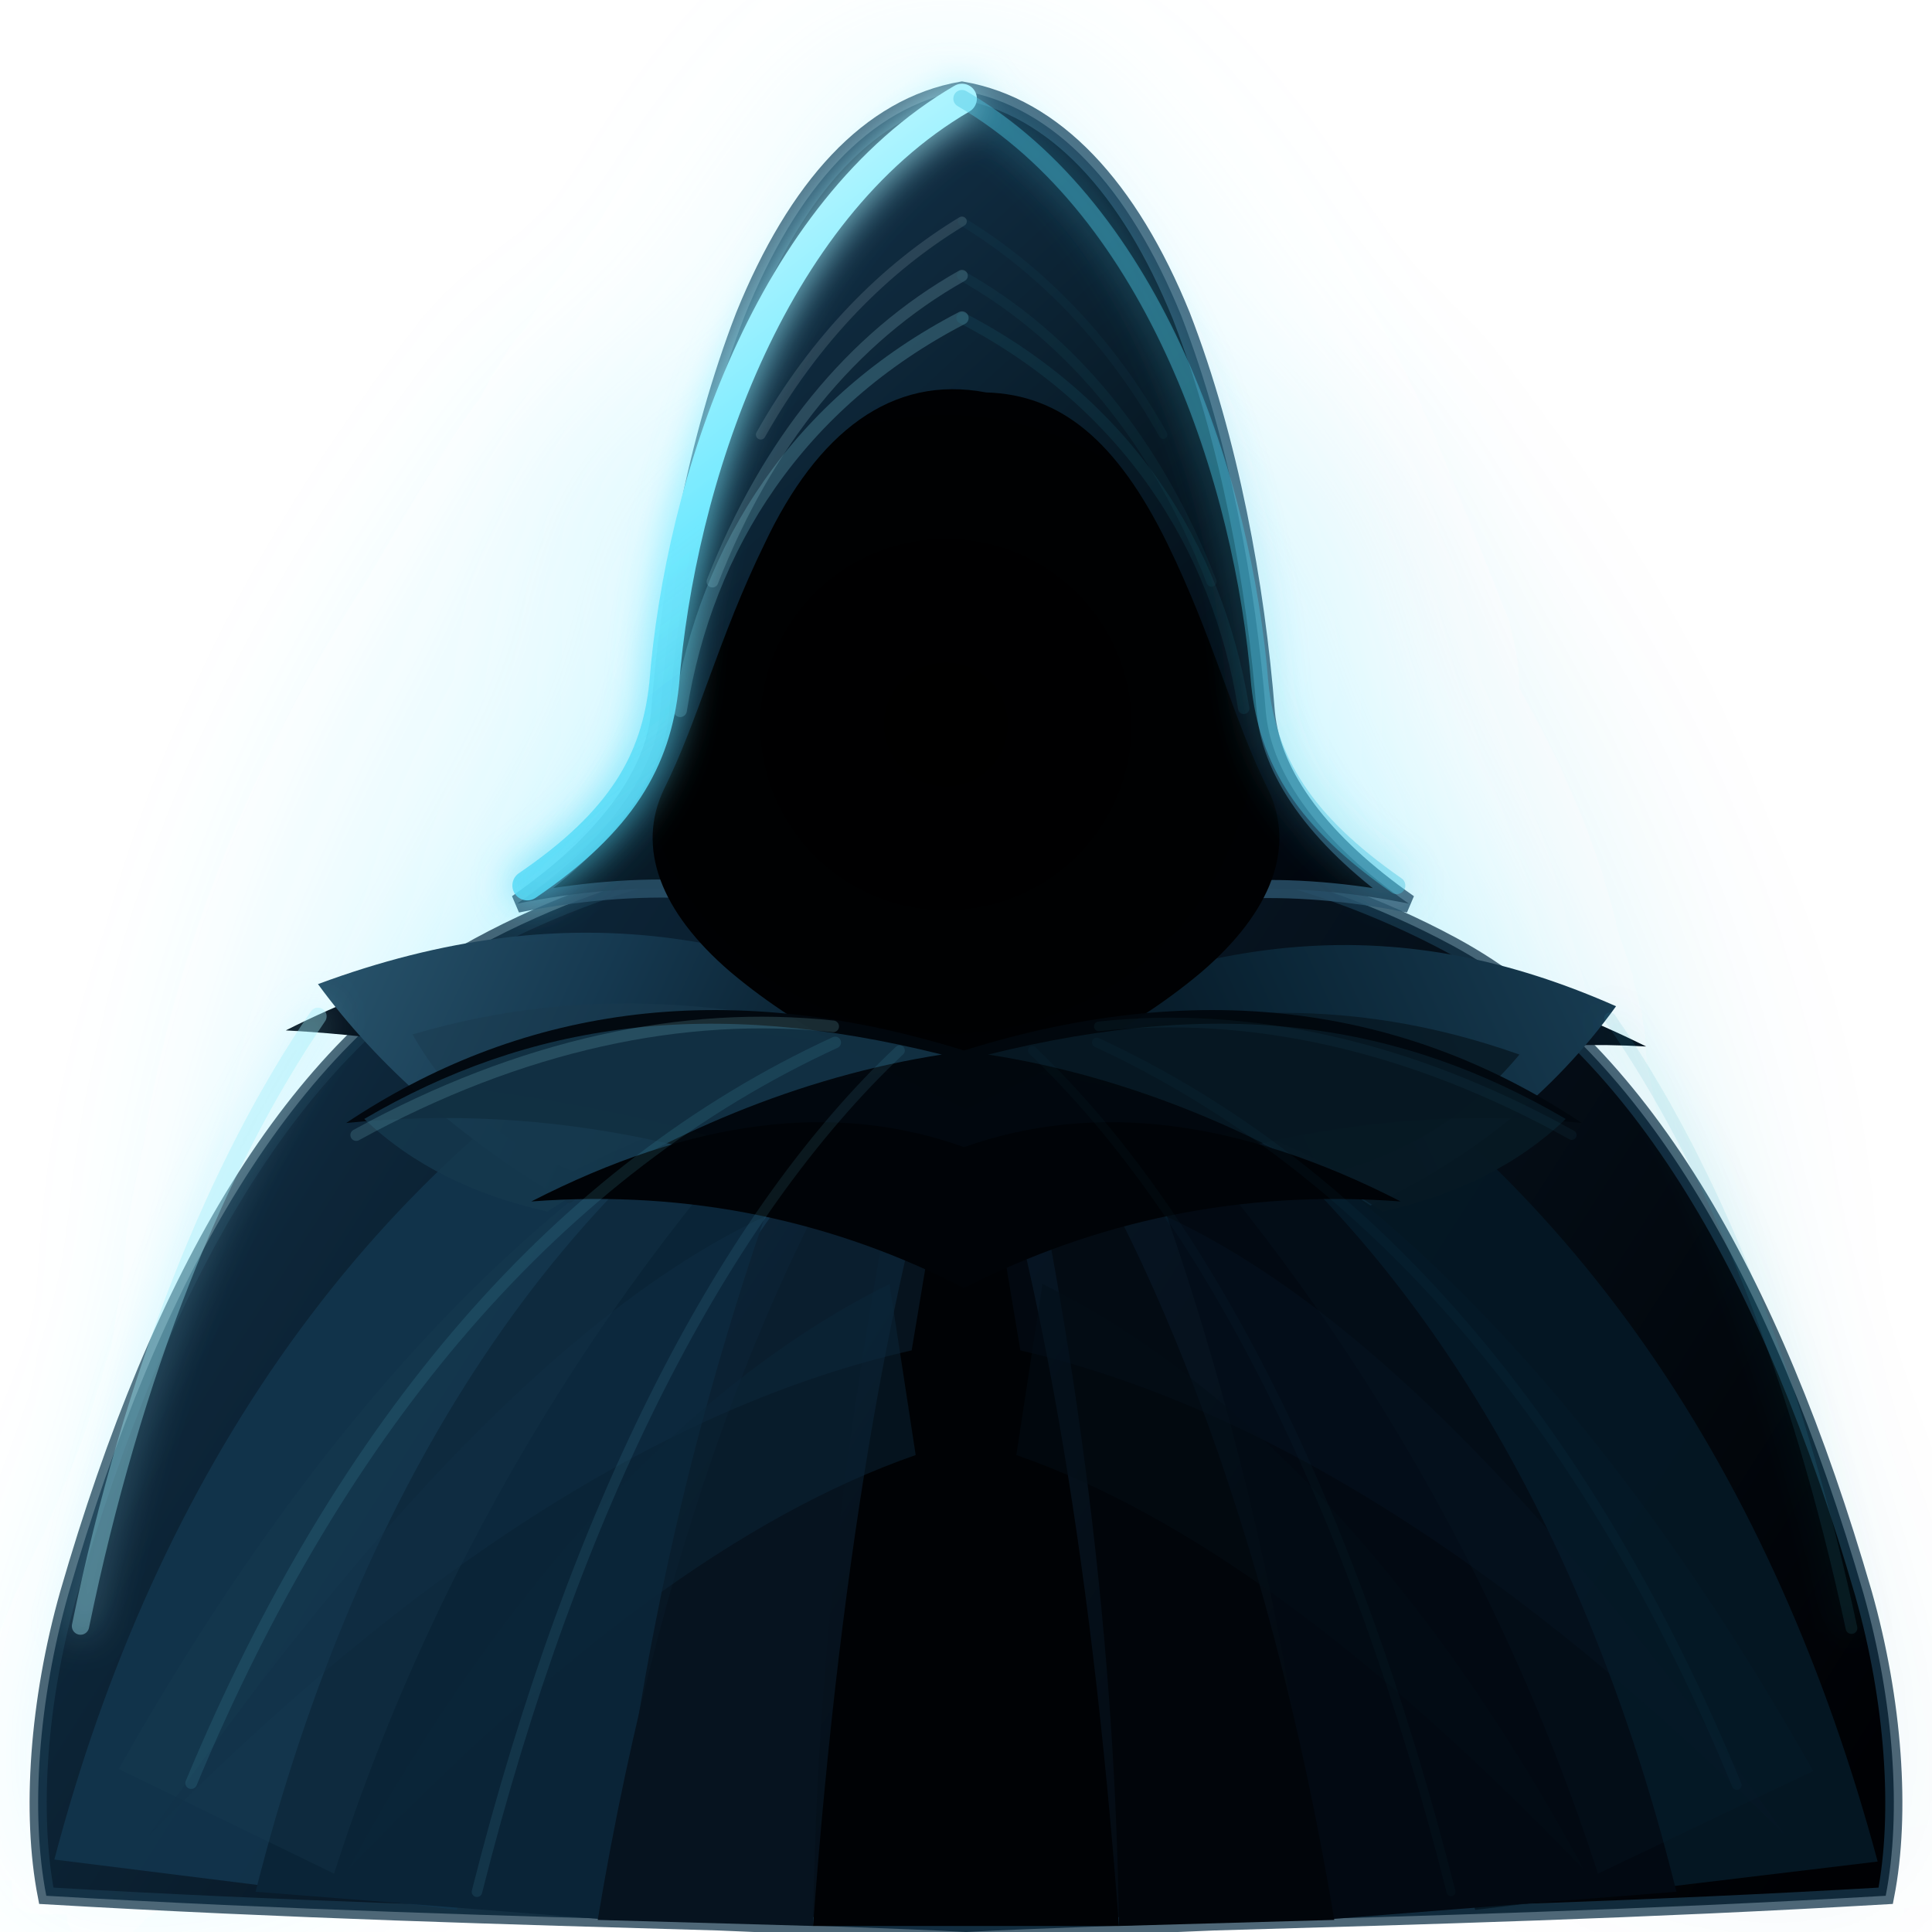
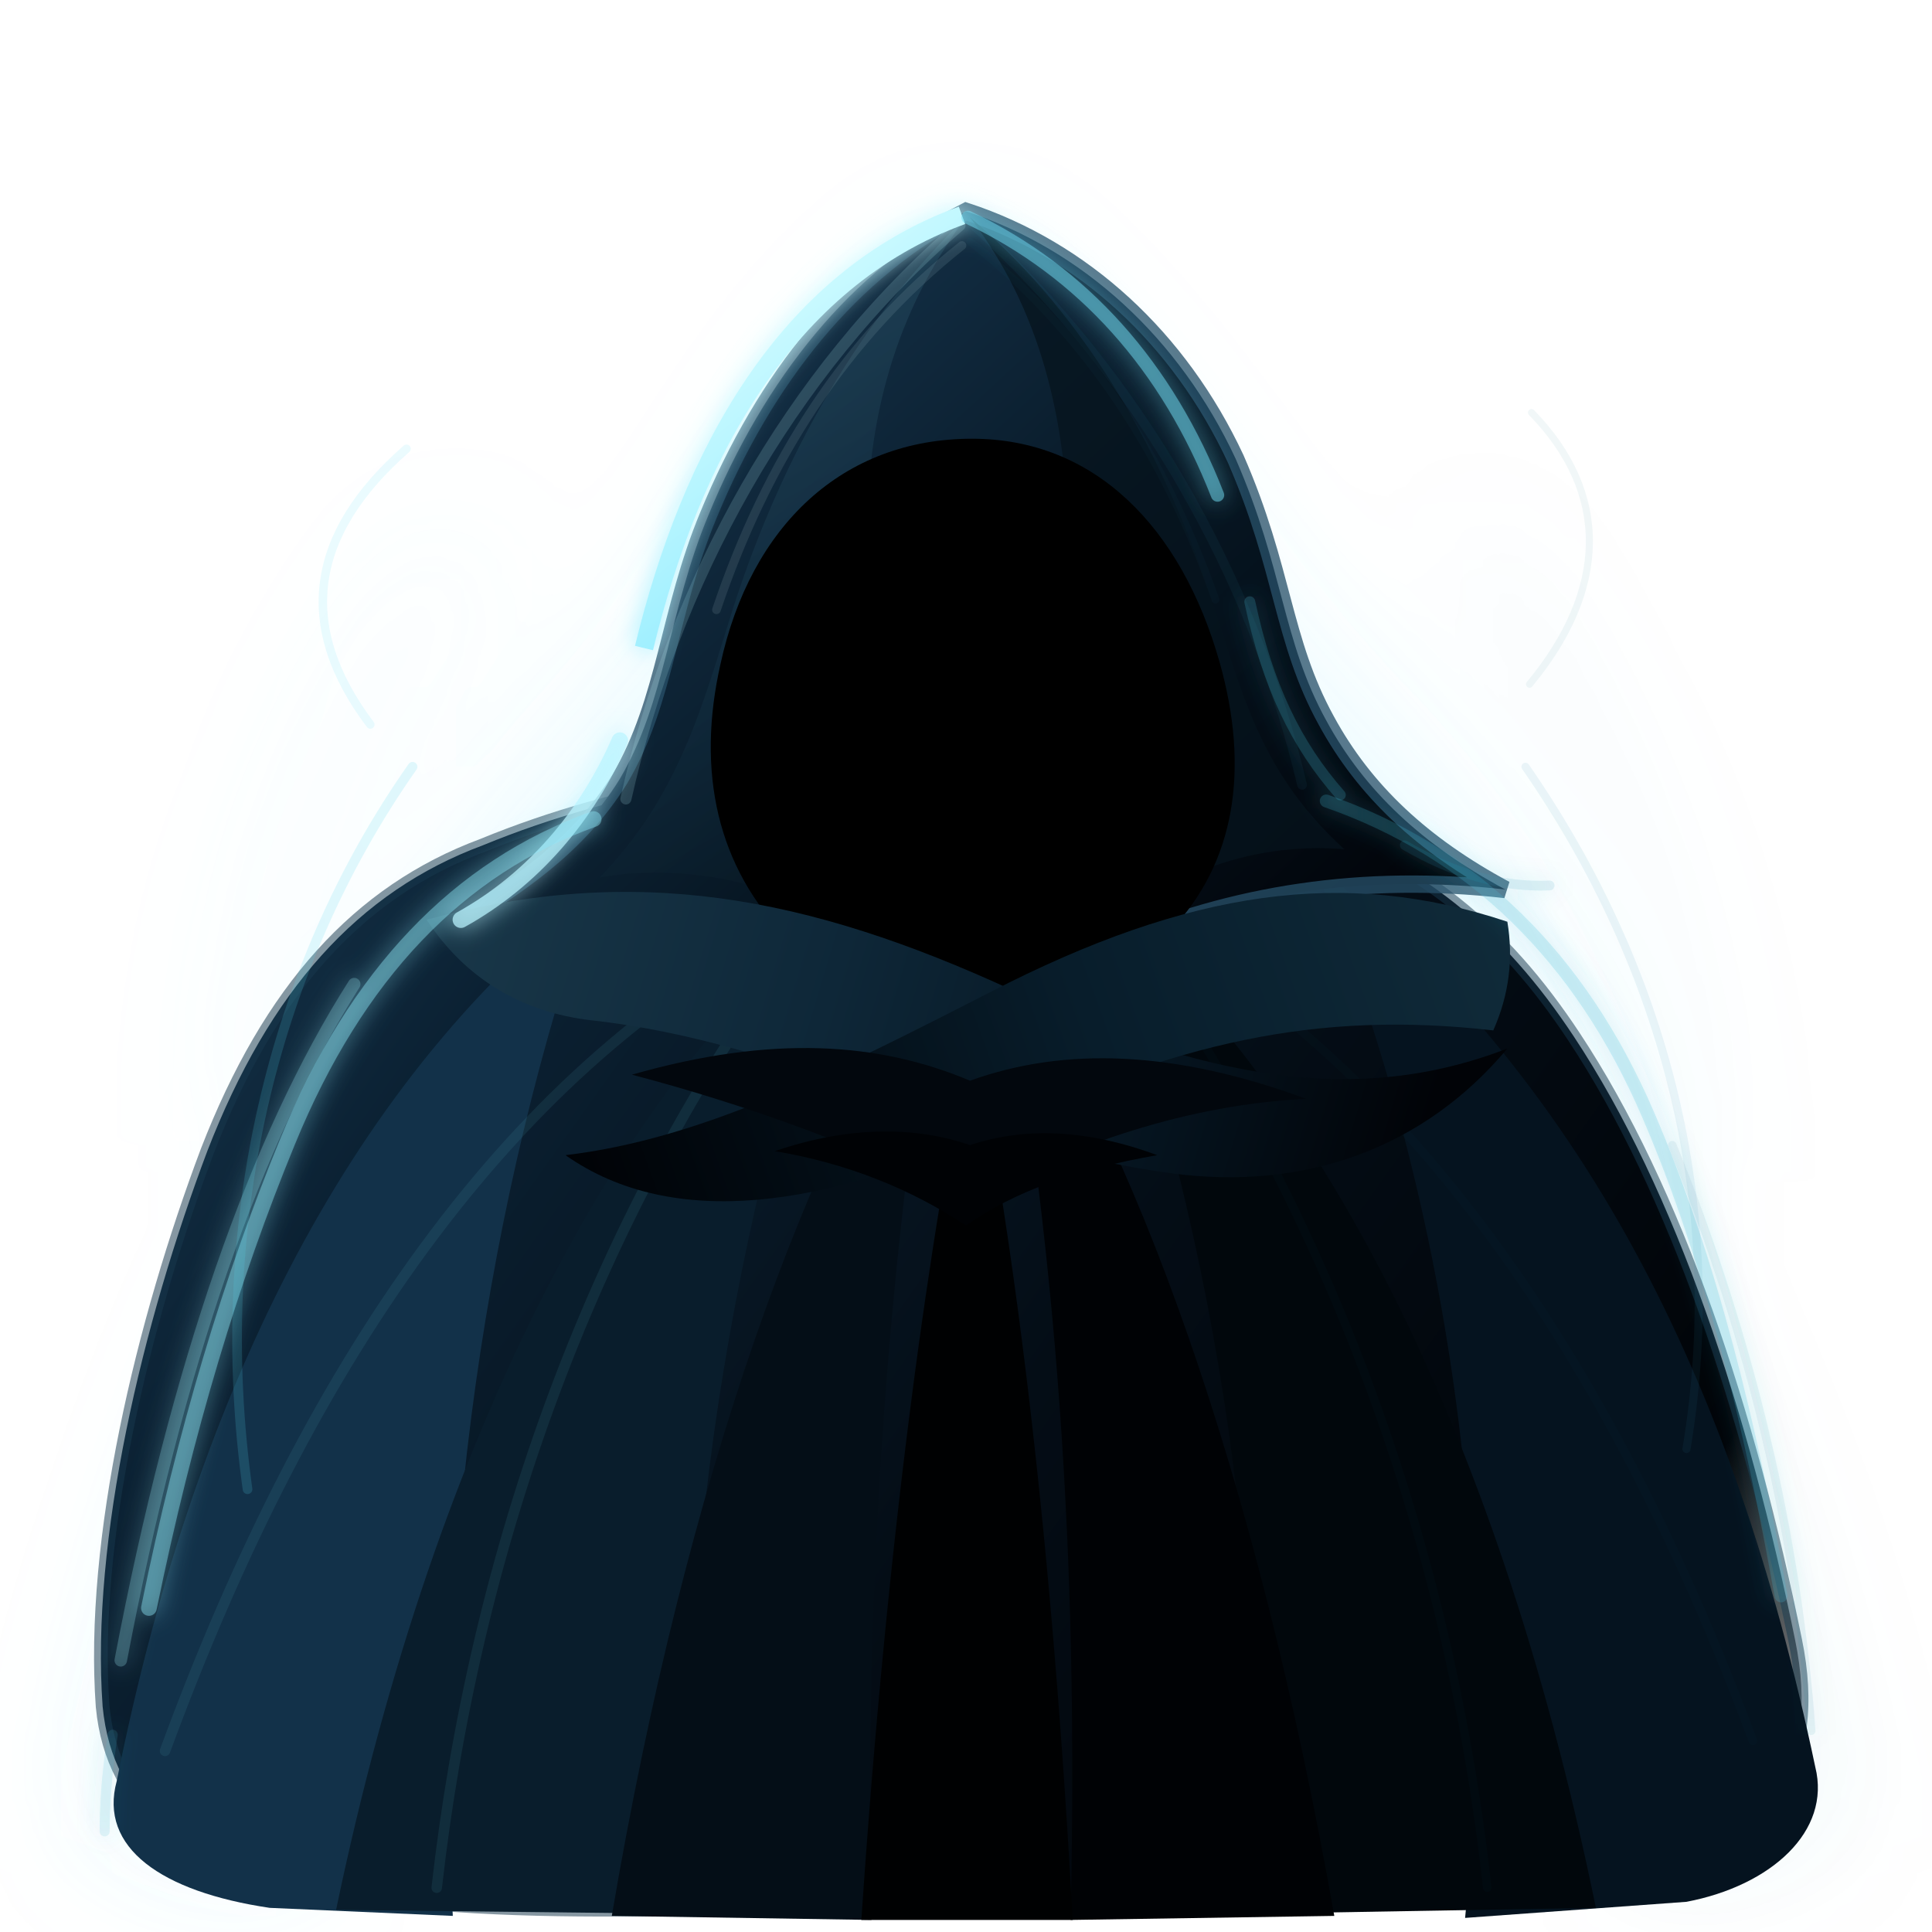
- <svg xmlns="http://www.w3.org/2000/svg" viewBox="0 0 96 96" role="img" aria-labelledby="brand-title brand-description" data-brand-vector-source="reference-derived-contours-v8">
+ <svg xmlns="http://www.w3.org/2000/svg" viewBox="0 0 96 96" role="img" aria-labelledby="brand-title brand-description" data-brand-vector-source="reference-derived-contours-v8-2">
  <defs>
-     <linearGradient id="cloak" x1="5" y1="43" x2="88" y2="96" gradientUnits="userSpaceOnUse">
-       <stop stop-color="#183b55" />
-       <stop offset=".18" stop-color="#0d2639" />
-       <stop offset=".5" stop-color="#06131f" />
-       <stop offset=".82" stop-color="#02070d" />
+     <linearGradient id="cloak" x1="10" y1="40" x2="86" y2="94" gradientUnits="userSpaceOnUse">
+       <stop stop-color="#17364d" />
+       <stop offset=".18" stop-color="#0b2133" />
+       <stop offset=".54" stop-color="#040d16" />
+       <stop offset=".86" stop-color="#010408" />
+       <stop offset="1" stop-color="#000103" stop-opacity=".38" />
+     </linearGradient>
+     <linearGradient id="hood" x1="31" y1="12" x2="66" y2="50" gradientUnits="userSpaceOnUse">
+       <stop stop-color="#21475f" />
+       <stop offset=".22" stop-color="#112b40" />
+       <stop offset=".58" stop-color="#061521" />
+       <stop offset="1" stop-color="#010308" />
+     </linearGradient>
+     <linearGradient id="hoodLeft" x1="29" y1="15" x2="48" y2="48" gradientUnits="userSpaceOnUse">
+       <stop stop-color="#2b5369" />
+       <stop offset=".55" stop-color="#102b3d" />
+       <stop offset="1" stop-color="#040b12" />
+     </linearGradient>
+     <linearGradient id="cowlA" x1="20" y1="44" x2="70" y2="59" gradientUnits="userSpaceOnUse">
+       <stop stop-color="#1a394b" />
+       <stop offset=".42" stop-color="#0e2738" />
+       <stop offset=".76" stop-color="#05131e" />
+       <stop offset="1" stop-color="#010307" />
+     </linearGradient>
+     <linearGradient id="cowlB" x1="75" y1="44" x2="28" y2="61" gradientUnits="userSpaceOnUse">
+       <stop stop-color="#102b3a" />
+       <stop offset=".44" stop-color="#081d2b" />
+       <stop offset=".8" stop-color="#020a11" />
      <stop offset="1" stop-color="#000104" />
    </linearGradient>
-     <linearGradient id="hood" x1="27" y1="4" x2="69" y2="50" gradientUnits="userSpaceOnUse">
-       <stop stop-color="#224a63" />
-       <stop offset=".23" stop-color="#112e44" />
-       <stop offset=".54" stop-color="#071925" />
-       <stop offset=".8" stop-color="#020912" />
-       <stop offset="1" stop-color="#000207" />
+     <linearGradient id="rim" x1="29" y1="11" x2="78" y2="72" gradientUnits="userSpaceOnUse">
+       <stop stop-color="#f6ffff" />
+       <stop offset=".13" stop-color="#c8f9ff" />
+       <stop offset=".37" stop-color="#6fe4ff" />
+       <stop offset=".68" stop-color="#2fc0e3" stop-opacity=".58" />
+       <stop offset="1" stop-color="#11627b" stop-opacity="0" />
    </linearGradient>
-     <linearGradient id="cowlL" x1="17" y1="46" x2="51" y2="62" gradientUnits="userSpaceOnUse">
-       <stop stop-color="#28536b" />
-       <stop offset=".35" stop-color="#15384f" />
-       <stop offset=".72" stop-color="#071a27" />
-       <stop offset="1" stop-color="#01050a" />
-     </linearGradient>
-     <linearGradient id="cowlR" x1="79" y1="46" x2="45" y2="62" gradientUnits="userSpaceOnUse">
-       <stop stop-color="#183c52" />
-       <stop offset=".4" stop-color="#0b2637" />
-       <stop offset=".75" stop-color="#04121d" />
-       <stop offset="1" stop-color="#000207" />
-     </linearGradient>
-     <linearGradient id="rim" x1="25" y1="4" x2="72" y2="66" gradientUnits="userSpaceOnUse">
-       <stop stop-color="#f7ffff" />
-       <stop offset=".1" stop-color="#d2fbff" />
-       <stop offset=".3" stop-color="#72e9ff" />
-       <stop offset=".6" stop-color="#2fc5eb" stop-opacity=".65" />
-       <stop offset="1" stop-color="#0f7b9e" stop-opacity="0" />
-     </linearGradient>
-     <radialGradient id="void" cx="0" cy="0" r="1" gradientTransform="translate(47 36) rotate(90) scale(21 21)" gradientUnits="userSpaceOnUse">
-       <stop stop-color="#000" />
-       <stop offset=".88" stop-color="#000103" />
-       <stop offset="1" stop-color="#02060a" />
-     </radialGradient>
-     <filter id="aura-blur" x="-100%" y="-100%" width="300%" height="300%">
-       <feGaussianBlur stdDeviation="4.2" />
+     <filter id="aura" x="-80%" y="-80%" width="260%" height="260%">
+       <feGaussianBlur stdDeviation="3.1" />
    </filter>
-     <filter id="rim-glow" x="-100%" y="-100%" width="300%" height="300%">
-       <feGaussianBlur stdDeviation=".95" result="b" />
+     <filter id="glow" x="-120%" y="-120%" width="340%" height="340%">
+       <feGaussianBlur stdDeviation=".58" result="b" />
      <feMerge>
        <feMergeNode in="b" />
        <feMergeNode in="SourceGraphic" />
      </feMerge>
    </filter>
  </defs>
-   <g filter="url(#aura-blur)">
-     <path d="M21 75C16 56 24 35 38 20C43 15 45 9 47 4C50 10 53 15 58 20C73 35 80 56 75 75C67 60 57 53 47 50C37 53 28 61 21 75Z" fill="#7be8ff" fill-opacity=".22" />
-     <path d="M3 93C5 71 18 50 36 41C25 57 19 74 17 91Z" fill="#2ed8ff" fill-opacity=".16" />
-     <path d="M93 93C91 70 79 51 61 42C72 58 78 74 79 91Z" fill="#118bac" fill-opacity=".09" />
-     <path d="M9 89C11 63 20 44 34 32C41 25 44 13 47 6C52 14 55 26 62 33C77 45 86 65 87 90C76 74 64 63 54 58C50 56 48 55 47 54C45 56 43 57 40 59C31 64 20 75 9 89Z" fill="#2ed8ff" fill-opacity=".12" />
-     <path d="M31 31C34 17 40 8 47 3C55 8 62 17 66 32" fill="none" stroke="#8aeaff" stroke-opacity=".26" stroke-width="2.8" stroke-linecap="round" />
-     <path d="M15 82C8 62 15 39 31 20" fill="none" stroke="#53ddfb" stroke-opacity=".24" stroke-width="3" stroke-linecap="round" />
-     <path d="M81 81C88 61 81 39 65 21" fill="none" stroke="#1b9fc2" stroke-opacity=".15" stroke-width="2.4" stroke-linecap="round" />
-     <path d="M3 92C11 70 23 54 39 46" fill="none" stroke="#7ce7fb" stroke-opacity=".18" stroke-width="2.8" stroke-linecap="round" />
-     <path d="M93 92C85 70 73 54 57 46" fill="none" stroke="#1686a4" stroke-opacity=".1" stroke-width="2" stroke-linecap="round" />
+   <g filter="url(#aura)" opacity=".72">
+     <path d="M17 86C11 66 18 47 30 34C37 26 39 18 48 12C57 19 60 27 68 35C80 48 85 66 78 87C68 69 58 58 48 54C38 58 28 70 17 86Z" fill="#55dfff" fill-opacity=".15" />
+     <path d="M4 91C8 69 17 51 31 39C20 58 16 76 15 95Z" fill="#49d5f2" fill-opacity=".13" />
+     <path d="M92 91C88 70 79 51 65 39C76 59 80 78 81 95Z" fill="#1d9bb8" fill-opacity=".075" />
+     <path d="M23 28C16 36 13 46 13 56" fill="none" stroke="#72e6ff" stroke-opacity=".18" stroke-width="1.8" stroke-linecap="round" />
+     <path d="M73 27C80 36 83 46 84 58" fill="none" stroke="#31b1cf" stroke-opacity=".10" stroke-width="1.5" stroke-linecap="round" />
  </g>
-   <path data-brand-cloak="" d="M48 41.8C39.6 41.4 31.2 43 23.8 47C14.6 52 8 63.3 3.4 79.2C1.9 84.5 1.5 90.1 2.3 94.2C14.3 94.9 25.3 95.2 35.7 95.5C40.2 95.7 44.3 95.8 48 96C51.8 95.8 55.8 95.7 60.3 95.5C70.7 95.2 81.7 94.9 93.7 94.2C94.5 90.1 94.1 84.5 92.6 79.2C88 63.3 81.4 52 72.2 47C64.8 43 56.4 41.4 48 41.8Z" fill="url(#cloak)" stroke="#17384d" stroke-opacity=".76" stroke-width=".85" />
-   <path d="M2.7 92.4C7.7 73.4 18.2 57.6 34.9 48.6C40 45.8 44.3 47.2 46.7 50.5C36 61.2 27.5 76.3 22.7 94.9Z" fill="#12344c" fill-opacity=".92" />
-   <path d="M93.3 92.5C88.2 73.5 78.2 58 62.1 48.8C57.1 46 52.9 47.3 49.6 50.6C60.1 61.1 68.3 76.4 73.3 94.9Z" fill="#051724" fill-opacity=".96" />
-   <path d="M12.7 94C17.9 73.4 28.1 58.1 41.8 50.5C36.1 64.1 32 79 30.4 95.4Z" fill="#0a2437" />
-   <path d="M83.3 94C78.2 73.4 67.9 58.1 54.2 50.5C59.9 64.1 64 79 65.6 95.4Z" fill="#020912" />
-   <path d="M29.7 95.4C33 75.6 39.1 60.5 46 51.2C42.8 65.1 40.6 80.2 40.4 95.7Z" fill="#06131f" />
-   <path d="M66.3 95.4C63 75.6 56.9 60.5 50 51.2C53.2 65.1 55.4 80.2 55.6 95.7Z" fill="#01050a" />
-   <path d="M40.4 95.7C41.8 76.8 44.5 61.9 48 51.8C51.5 61.9 54.2 76.8 55.6 95.7Z" fill="#000205" />
-   <path d="M5.9 87.9C16.5 69.1 28.5 57 41.9 51.4C30.8 62.6 21.8 76.9 16.6 93.1Z" fill="#1a4157" fill-opacity=".24" />
-   <path d="M90.1 88C79.5 69.2 67.5 57 54.1 51.4C65.2 62.6 74.2 77 79.4 93.1Z" fill="#0b2433" fill-opacity=".16" />
-   <path d="M14.2 51.2C25.3 45.6 36 45.4 48.1 52.7C59.1 45.8 70.1 46.2 81.8 52C71.4 51.4 61.1 54.4 48 62.4C36.2 54.9 25.3 51.8 14.2 51.2Z" fill="#06131f" />
-   <path d="M15.8 48.9C28.2 44.3 39.1 46 50.1 53.3C42.2 52.9 35 55.1 28.3 59.8C22.9 56.6 18.8 53 15.8 48.9Z" fill="url(#cowlL)" />
-   <path d="M80.3 50C69.9 45.4 59.7 45.7 46.7 53.1C54.6 53.3 61.6 55.5 68.1 59.9C73.1 57.6 77.2 54.3 80.3 50Z" fill="url(#cowlR)" />
-   <path d="M22.6 54C32 50.1 40.2 50.6 48.2 54.1C55.5 50.9 63.2 51.2 71.7 54.8C63.4 55 55.6 57.2 48 61.8C40.8 57.5 32.3 55.2 22.6 54Z" fill="#02070d" />
-   <path d="M20.5 51.4C29.3 48.8 37.9 49.6 48.1 53C40.9 53.2 34.5 55.1 28.5 58.2C25 56.9 22.3 54.6 20.5 51.4Z" fill="#1b3a4f" fill-opacity=".5" />
-   <path d="M75.5 52.4C67 49.4 59 49.7 48.1 53C55.2 53.5 61.1 55.3 66.5 58.2C69.9 57.3 73 55.4 75.5 52.4Z" fill="#071722" fill-opacity=".78" />
-   <path d="M34 57.5C39.4 55.7 44.1 55.9 48.2 57.1C52 55.9 56.5 56 61.7 57.7C56.3 58.5 51.7 60.2 48 62.8C44.1 60.2 39.4 58.5 34 57.5Z" fill="#000205" />
-   <path d="M46.8 58.1C35.5 58.7 22.8 69.2 7.4 91.2C20.7 77.7 33.4 69.8 45.3 67.1Z" fill="#123149" fill-opacity=".38" />
-   <path d="M49.2 58.1C60.6 58.8 73.3 69.2 88.7 91.2C75.3 77.8 62.7 69.9 50.7 67.1Z" fill="#071a28" fill-opacity=".3" />
-   <path d="M44.2 63.8C34.9 68.4 25.4 77.9 17.3 92.9C27.7 82.1 36.9 75.3 45.5 72.3Z" fill="#0b263a" fill-opacity=".48" />
-   <path d="M51.8 63.8C61.1 68.4 70.6 77.9 78.7 92.9C68.3 82.1 59.1 75.3 50.5 72.3Z" fill="#030e17" fill-opacity=".45" />
-   <path data-brand-hood="" d="M47.8 4.5C43.2 5.3 39.6 9.3 37 15.7C34.6 21.9 33.3 29.1 32.8 35.4C32.5 38.6 30 41.9 25.7 44.9C31.7 43.7 37.4 43.9 42.2 45.8C44.7 46.8 46.5 48.4 47.9 50.5C49.4 48.3 51.4 46.7 54.1 45.7C58.6 44 64 43.7 70 44.9C65.7 41.9 63.2 38.6 62.9 35.4C62.4 29.1 61.1 21.9 58.7 15.7C56.1 9.3 52.4 5.3 47.8 4.5Z" fill="url(#hood)" stroke="#2b536b" stroke-opacity=".82" stroke-width=".9" />
-   <path data-brand-face-void="" d="M49 19.5C44.3 18.6 40.6 21.5 38 27C35.7 31.7 34.7 35.8 33 39.2C31.6 42.1 32.8 45.3 36.3 48.3C40.1 51.5 44.2 53.2 48 55.1C51.8 53.2 55.9 51.5 59.7 48.3C63.2 45.3 64.4 42.1 63 39.2C61.3 35.8 60.3 31.7 58 27C55.5 21.9 52.7 19.6 49 19.5Z" fill="url(#void)" />
-   <path d="M17.2 55.8C25.6 50.2 35.7 48.4 47.9 52.2C60 48.4 70.2 50.2 78.6 55.8C68.7 54.8 58.8 56.8 47.9 62.3C37.1 56.8 27.2 54.8 17.2 55.8Z" fill="#02080e" fill-opacity=".96" />
-   <path d="M18.1 55.6C26.3 50.8 35.2 49.5 46.8 52.4C39.7 53.5 33 56.4 27.2 60.2C23.6 59.4 20.5 57.9 18.1 55.6Z" fill="#15384d" fill-opacity=".82" />
-   <path d="M77.8 55.6C69.6 50.8 60.8 49.5 49.1 52.4C56.2 53.5 62.9 56.4 68.7 60.2C72.3 59.4 75.4 57.9 77.8 55.6Z" fill="#071924" fill-opacity=".94" />
-   <path d="M26.4 59.7C34.4 55.6 41.5 54.7 47.9 57C54.4 54.7 61.6 55.6 69.6 59.7C61.6 59.1 54.4 60.7 47.9 64C41.5 60.7 34.3 59.1 26.4 59.7Z" fill="#000307" />
-   <g fill="none" stroke-linecap="round">
-     <path d="M33.8 35.3C35.1 27.1 39.7 20 47.8 15.8" stroke="#8ee3f5" stroke-opacity=".22" stroke-width=".66" />
-     <path d="M61.8 35.2C60.5 27.1 55.9 20 47.8 15.8" stroke="#2ca0b9" stroke-opacity=".1" stroke-width=".56" />
-     <path d="M35.4 28.9C38.1 22 42.3 16.8 47.8 13.7" stroke="#b5effa" stroke-opacity=".18" stroke-width=".58" />
-     <path d="M60.2 28.9C57.5 22 53.3 16.8 47.8 13.7" stroke="#2b94aa" stroke-opacity=".075" stroke-width=".5" />
-     <path d="M37.8 21.6C40.5 16.8 44 13.3 47.8 11" stroke="#e2fcff" stroke-opacity=".13" stroke-width=".48" />
-     <path d="M57.8 21.6C55.1 16.8 51.6 13.3 47.8 11" stroke="#369bad" stroke-opacity=".055" stroke-width=".42" />
+   <path data-brand-cloak="" d="M24 42C17.8 44.3 13.4 49.2 10.3 57.2C7.1 65.7 4.5 76.5 5.1 84.8C5.6 90 9.4 92.6 15.7 93.8C26.1 95.8 37.4 94.3 48.2 95C60.7 94.4 72.1 95.1 81.9 92.9C87.8 91.6 90.5 87.8 89.2 81.5C86.9 70.2 83.3 59.2 78.2 51.5C74.7 46.2 70.6 42.8 64.3 40.6C58.5 38.6 53.7 37.8 48 37.8C39.3 37.7 30.8 39.2 24 42Z" fill="url(#cloak)" stroke="#17384e" stroke-opacity=".52" stroke-width=".68" />
+   <path d="M5.8 88.5C9.5 70 17 54 29.5 44.3C24.2 59.4 21.5 77.5 22.5 95.2L13.4 94.8C8 94 4.9 91.8 5.8 88.5Z" fill="#123149" />
+   <path d="M90.2 87.8C86.1 68.3 78.6 53.7 65.2 42.8C71.8 58.8 74.6 77.1 72.8 95.3L83.8 94.5C88 93.7 91 91 90.2 87.8Z" fill="#05131f" />
+   <path d="M16.7 94.9C21.7 70.9 31.1 53.5 41.8 45C35.6 63.1 33.6 80.2 34.4 95.1Z" fill="#091d2c" />
+   <path d="M79.3 94.8C74.2 70 65.1 53.7 54.5 44.7C60.9 62.9 63.1 80.1 61.9 95.1Z" fill="#01070c" />
+   <path d="M30.4 95.2C34.1 73.4 40.2 56.7 46.6 47.4C43.7 65.3 43 81.4 43.3 95.4Z" fill="#040e17" />
+   <path d="M66.3 95.2C62.4 73.1 56.3 56.4 49.8 47.1C53.1 65.4 53.5 81.5 53.2 95.4Z" fill="#000205" />
+   <path d="M42.8 95.4C44.1 76.2 46.2 61.2 48.3 51.2C50.5 62.1 52.3 77 53.3 95.4Z" fill="#000102" />
+   <path d="M8.2 87C15.4 67.4 25.8 52.1 40.8 45.2C29.2 60.2 23.5 77.8 21.7 93.8" fill="none" stroke="#5fc8dc" stroke-opacity=".095" stroke-width=".52" stroke-linecap="round" />
+   <path d="M87.1 86.5C79.8 66.8 69.1 51.7 55.1 44.9C66.3 59.9 72.1 77.4 73.9 93.8" fill="none" stroke="#1c6678" stroke-opacity=".035" stroke-width=".42" stroke-linecap="round" />
+   <path data-brand-hood="" d="M48 10.5C42.3 13.4 38 18.8 35.2 25.6C33.2 30.4 33.1 34.8 30.8 38.7C28.7 42.1 25.6 44.1 22.8 45.8C29 44.4 35.9 44.7 42.1 47.4C45.2 48.8 47.2 50.4 48.5 52.3C50.1 50.1 52.3 48.3 55.3 47C61.2 44.4 67.8 43.4 74.8 44.2C70.7 42 67.8 39.3 65.9 35.8C63.7 31.8 63.8 28.3 61.4 22.8C58.6 16.8 53.8 12.4 48 10.5Z" fill="url(#hood)" stroke="#285169" stroke-opacity=".76" stroke-width=".86" />
+   <path d="M48 10.8C42.8 15.8 38.9 22.5 36.4 30.3C34.9 35.1 33.7 39.6 29.8 43.6C34.3 42.8 39.6 44 44.1 47.2C46 48.6 47.3 50 48.5 52.1C46 42.7 43.2 34.5 43.1 26.9C43 20.9 44.5 15.5 48 10.8Z" fill="url(#hoodLeft)" fill-opacity=".62" />
+   <path d="M48.2 10.8C53.4 15.2 57.2 21.3 59.8 28.6C61.6 33.7 62.2 38 66.8 42.2C62 41.8 57.6 43.6 53.7 47C51.6 48.8 50 50.5 48.5 52.2C51 42.9 53.2 34.5 53.1 27C53 20.8 51.7 15.4 48.2 10.8Z" fill="#06131d" fill-opacity=".74" />
+   <path data-brand-face-void="" d="M48.3 21.8C41.9 21.8 37.3 26.1 35.8 33C34.6 38.3 35.6 43.1 39.2 46.7C41.8 49.2 44.8 50.5 48 50.6C51.8 50.5 55.5 49 58.1 46.3C61.4 42.9 62.1 38.2 60.6 32.9C58.7 26.2 54.4 21.8 48.3 21.8Z" fill="#000" />
+   <g data-brand-collar="">
+     <path d="M21.2 45.7C31.5 42.9 40.1 44.5 50.3 49.2C59.8 53.6 67.4 55 74.9 52.1C70.8 57 64.9 59.2 58.2 58.3C47.8 56.9 39.4 51.8 29.4 50.7C25.9 50.3 23.1 48.6 21.2 45.7Z" fill="url(#cowlA)" />
+     <path d="M74.9 45.8C66.8 43.1 59.1 44.2 49.2 49.3C41.2 53.4 34.8 56.6 28.1 57.4C33.5 61.2 41.2 59.9 49.1 56.2C58.4 51.8 65.4 50.2 74.2 51.2C75 49.4 75.2 47.6 74.9 45.8Z" fill="url(#cowlB)" />
+     <path d="M31.4 53.4C38.4 51.4 43.7 51.8 48.2 53.7C52.9 52 58.4 52.2 64.9 54.6C59 54.9 53.5 56.8 48.1 59.6C42.6 56.9 37.1 54.9 31.4 53.4Z" fill="#02070d" />
+     <path d="M38.5 57.2C42.3 55.9 45.6 56 48.2 56.9C50.9 56 54 56.1 57.5 57.4C53.5 58.1 50.4 59.2 48 60.9C45.3 59.1 42.1 57.8 38.5 57.2Z" fill="#000205" />
  </g>
-   <g fill="none" stroke-linecap="round" filter="url(#rim-glow)">
-     <path d="M26.2 44C30.9 40.8 32.6 37.8 33 34C33.8 24 38.2 10.5 47.8 4.9" stroke="url(#rim)" stroke-width="1.48" />
-     <path d="M69.4 44C64.8 40.8 63 37.8 62.6 34C61.8 24 57.4 10.5 47.8 4.9" stroke="#4bc7e3" stroke-opacity=".43" stroke-width=".86" />
-     <path d="M15.8 50.5C10.8 57.8 6.6 68.2 4 80.8" stroke="#a0edfa" stroke-opacity=".38" stroke-width=".86" />
-     <path d="M80 50.6C85.1 57.9 89.3 68.3 92 80.9" stroke="#2b9fb9" stroke-opacity=".12" stroke-width=".58" />
+   <g data-brand-texture="" fill="none" stroke-linecap="round">
+     <path d="M31.1 39.7C33.5 29 39.1 18.6 47.7 11.2" stroke="#baf2fb" stroke-opacity=".17" stroke-width=".55" />
+     <path d="M64.7 39C62.3 28.8 56.7 18.7 48.3 11.1" stroke="#2c8fa8" stroke-opacity=".075" stroke-width=".48" />
+     <path d="M35.6 30.3C38.1 22.9 42 16.8 47.8 12.2" stroke="#ddfbff" stroke-opacity=".10" stroke-width=".43" />
+     <path d="M60.4 29.8C57.9 22.7 54 16.6 48.2 12" stroke="#2c8197" stroke-opacity=".045" stroke-width=".38" />
  </g>
-   <g fill="none" stroke-linecap="round">
-     <path d="M17.7 56.4C25.9 51.9 34 50.2 41.4 51" stroke="#9ae8f5" stroke-opacity=".16" stroke-width=".58" />
-     <path d="M78.1 56.4C70 51.9 62 50.2 54.6 51" stroke="#2b9ab3" stroke-opacity=".07" stroke-width=".48" />
-     <path d="M9.5 88.6C17 70.6 27.8 58.1 41.5 51.8" stroke="#5ac4dc" stroke-opacity=".13" stroke-width=".58" />
-     <path d="M86.3 88.7C78.9 70.7 68.1 58.1 54.5 51.8" stroke="#1f7d91" stroke-opacity=".055" stroke-width=".48" />
-     <path d="M23.7 94C28.6 74.6 36.1 60.3 44.7 52.2" stroke="#64cfe5" stroke-opacity=".105" stroke-width=".52" />
-     <path d="M72.1 94C67.2 74.6 59.8 60.3 51.3 52.2" stroke="#1e788c" stroke-opacity=".045" stroke-width=".44" />
+   <g data-brand-rim-light="" fill="none" stroke-linecap="round" filter="url(#glow)">
+     <path d="M22.9 45.7C26.5 43.7 29.2 40.5 30.8 36.8" stroke="#baf4ff" stroke-opacity=".72" stroke-width=".82" />
+     <path d="M32 32.2C34.3 22.7 39 13.9 47.8 10.7" stroke="url(#rim)" stroke-width=".92" stroke-linecap="butt" />
+     <path d="M48.1 10.8C53.8 13.5 58 18.2 60.5 24.6" stroke="#70def4" stroke-opacity=".5" stroke-width=".66" />
+     <path d="M62.1 29.9C63 34.1 64.4 37 66.6 39.5" stroke="#45b7d2" stroke-opacity=".22" stroke-width=".54" />
+     <path d="M69.8 42C72.2 43.4 74.6 44.1 77 44" stroke="#2a9eba" stroke-opacity=".13" stroke-width=".48" />
+     <path d="M17.6 48.9C12.7 56.6 8.8 67.8 6 82.5" stroke="#9eeefa" stroke-opacity=".25" stroke-width=".62" />
+     <path d="M5.6 86.2C5.3 88.1 5.2 89.7 5.2 91" stroke="#46b9d3" stroke-opacity=".15" stroke-width=".5" />
+     <path d="M83.1 56.9C87 66.5 89.3 76.3 90 86" stroke="#2387a1" stroke-opacity=".08" stroke-width=".42" />
+     <path d="M29.5 40.7C22.8 43.1 17.7 48.4 14.3 56.7C11.5 63.5 9.2 71.1 7.4 79.9" stroke="#8ee9fb" stroke-opacity=".42" stroke-width=".78" />
+     <path d="M65.9 39.8C73.1 42.3 78.5 47.5 81.9 55.4C85 62.6 87 70.9 88.5 79.3" stroke="#43bad5" stroke-opacity=".22" stroke-width=".64" />
+   </g>
+   <g data-brand-energy="" fill="none" stroke-linecap="round">
+     <path d="M12.3 74C10.5 61.1 13.4 48.2 20.5 38.1" stroke="#57d6ef" stroke-opacity=".17" stroke-width=".48" />
+     <path d="M83.8 72C85.8 60 82.8 48.2 75.8 38.1" stroke="#258ba7" stroke-opacity=".085" stroke-width=".4" />
+     <path d="M18.4 36C14.7 31.1 15.4 26.5 20.2 22.3" stroke="#6bdff6" stroke-opacity=".13" stroke-width=".42" />
+     <path d="M76 34C79.9 29.3 80 24.5 76.1 20.5" stroke="#1f7d95" stroke-opacity=".065" stroke-width=".35" />
  </g>
</svg>
